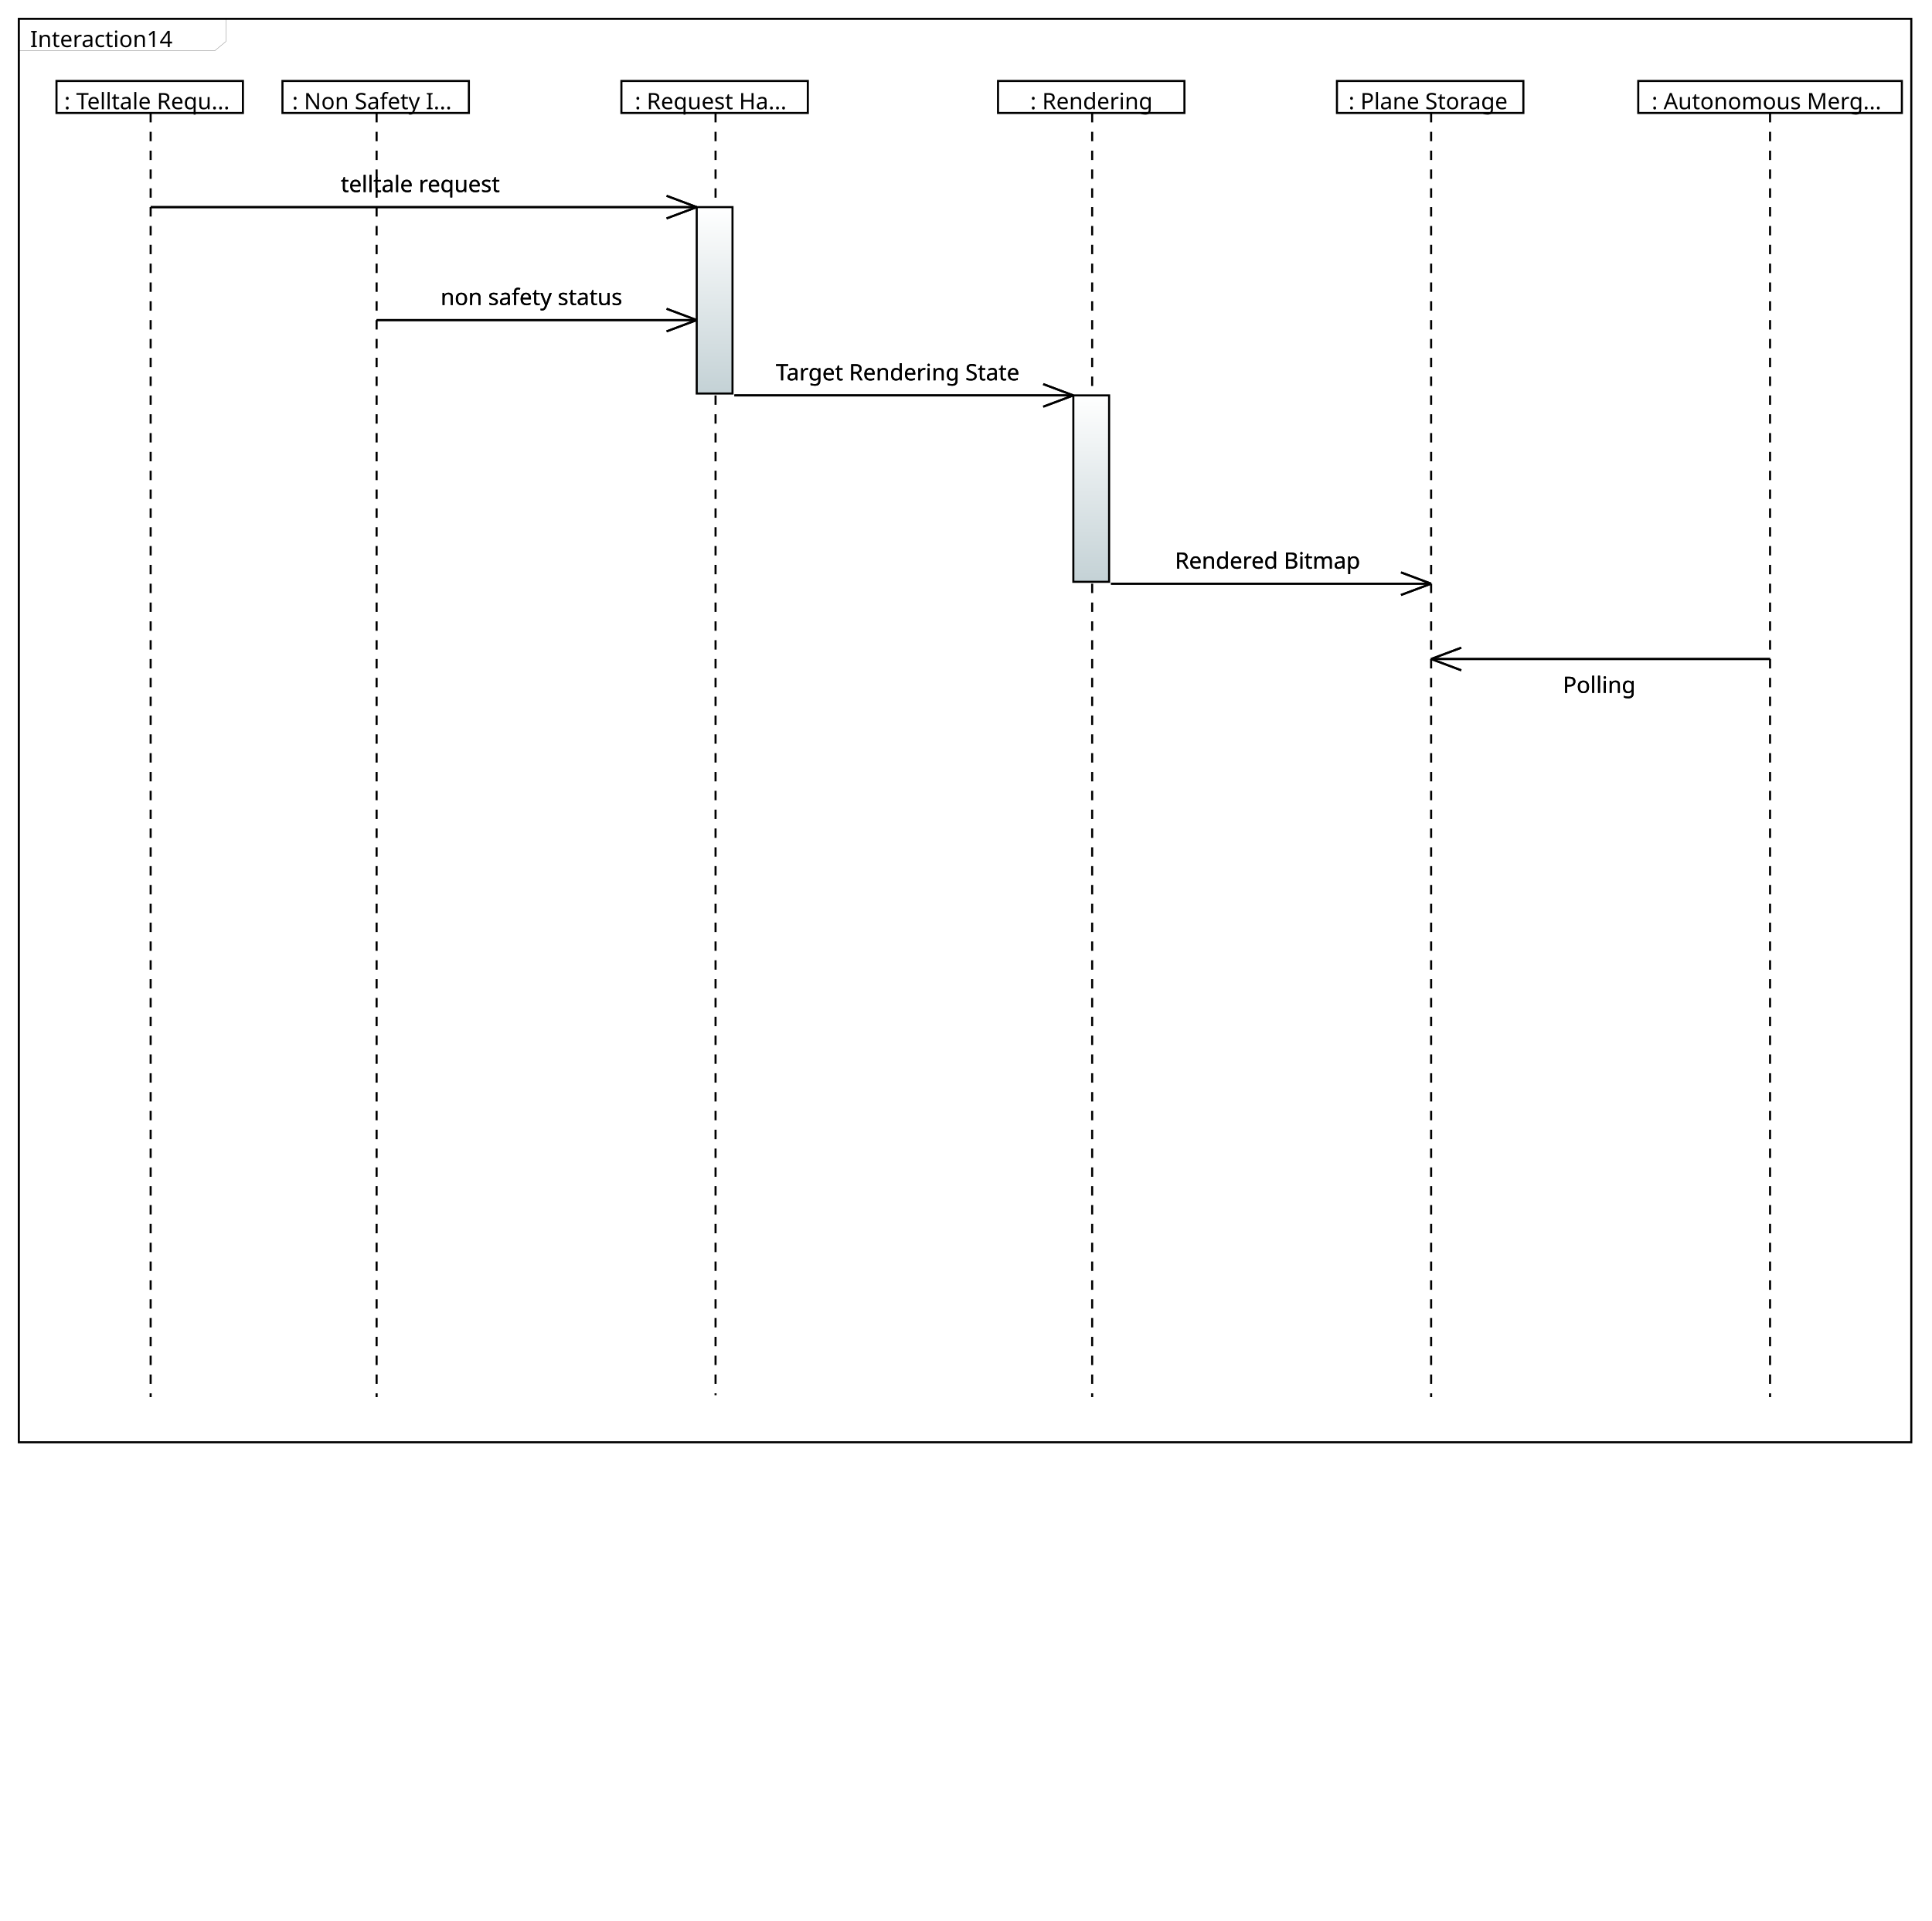
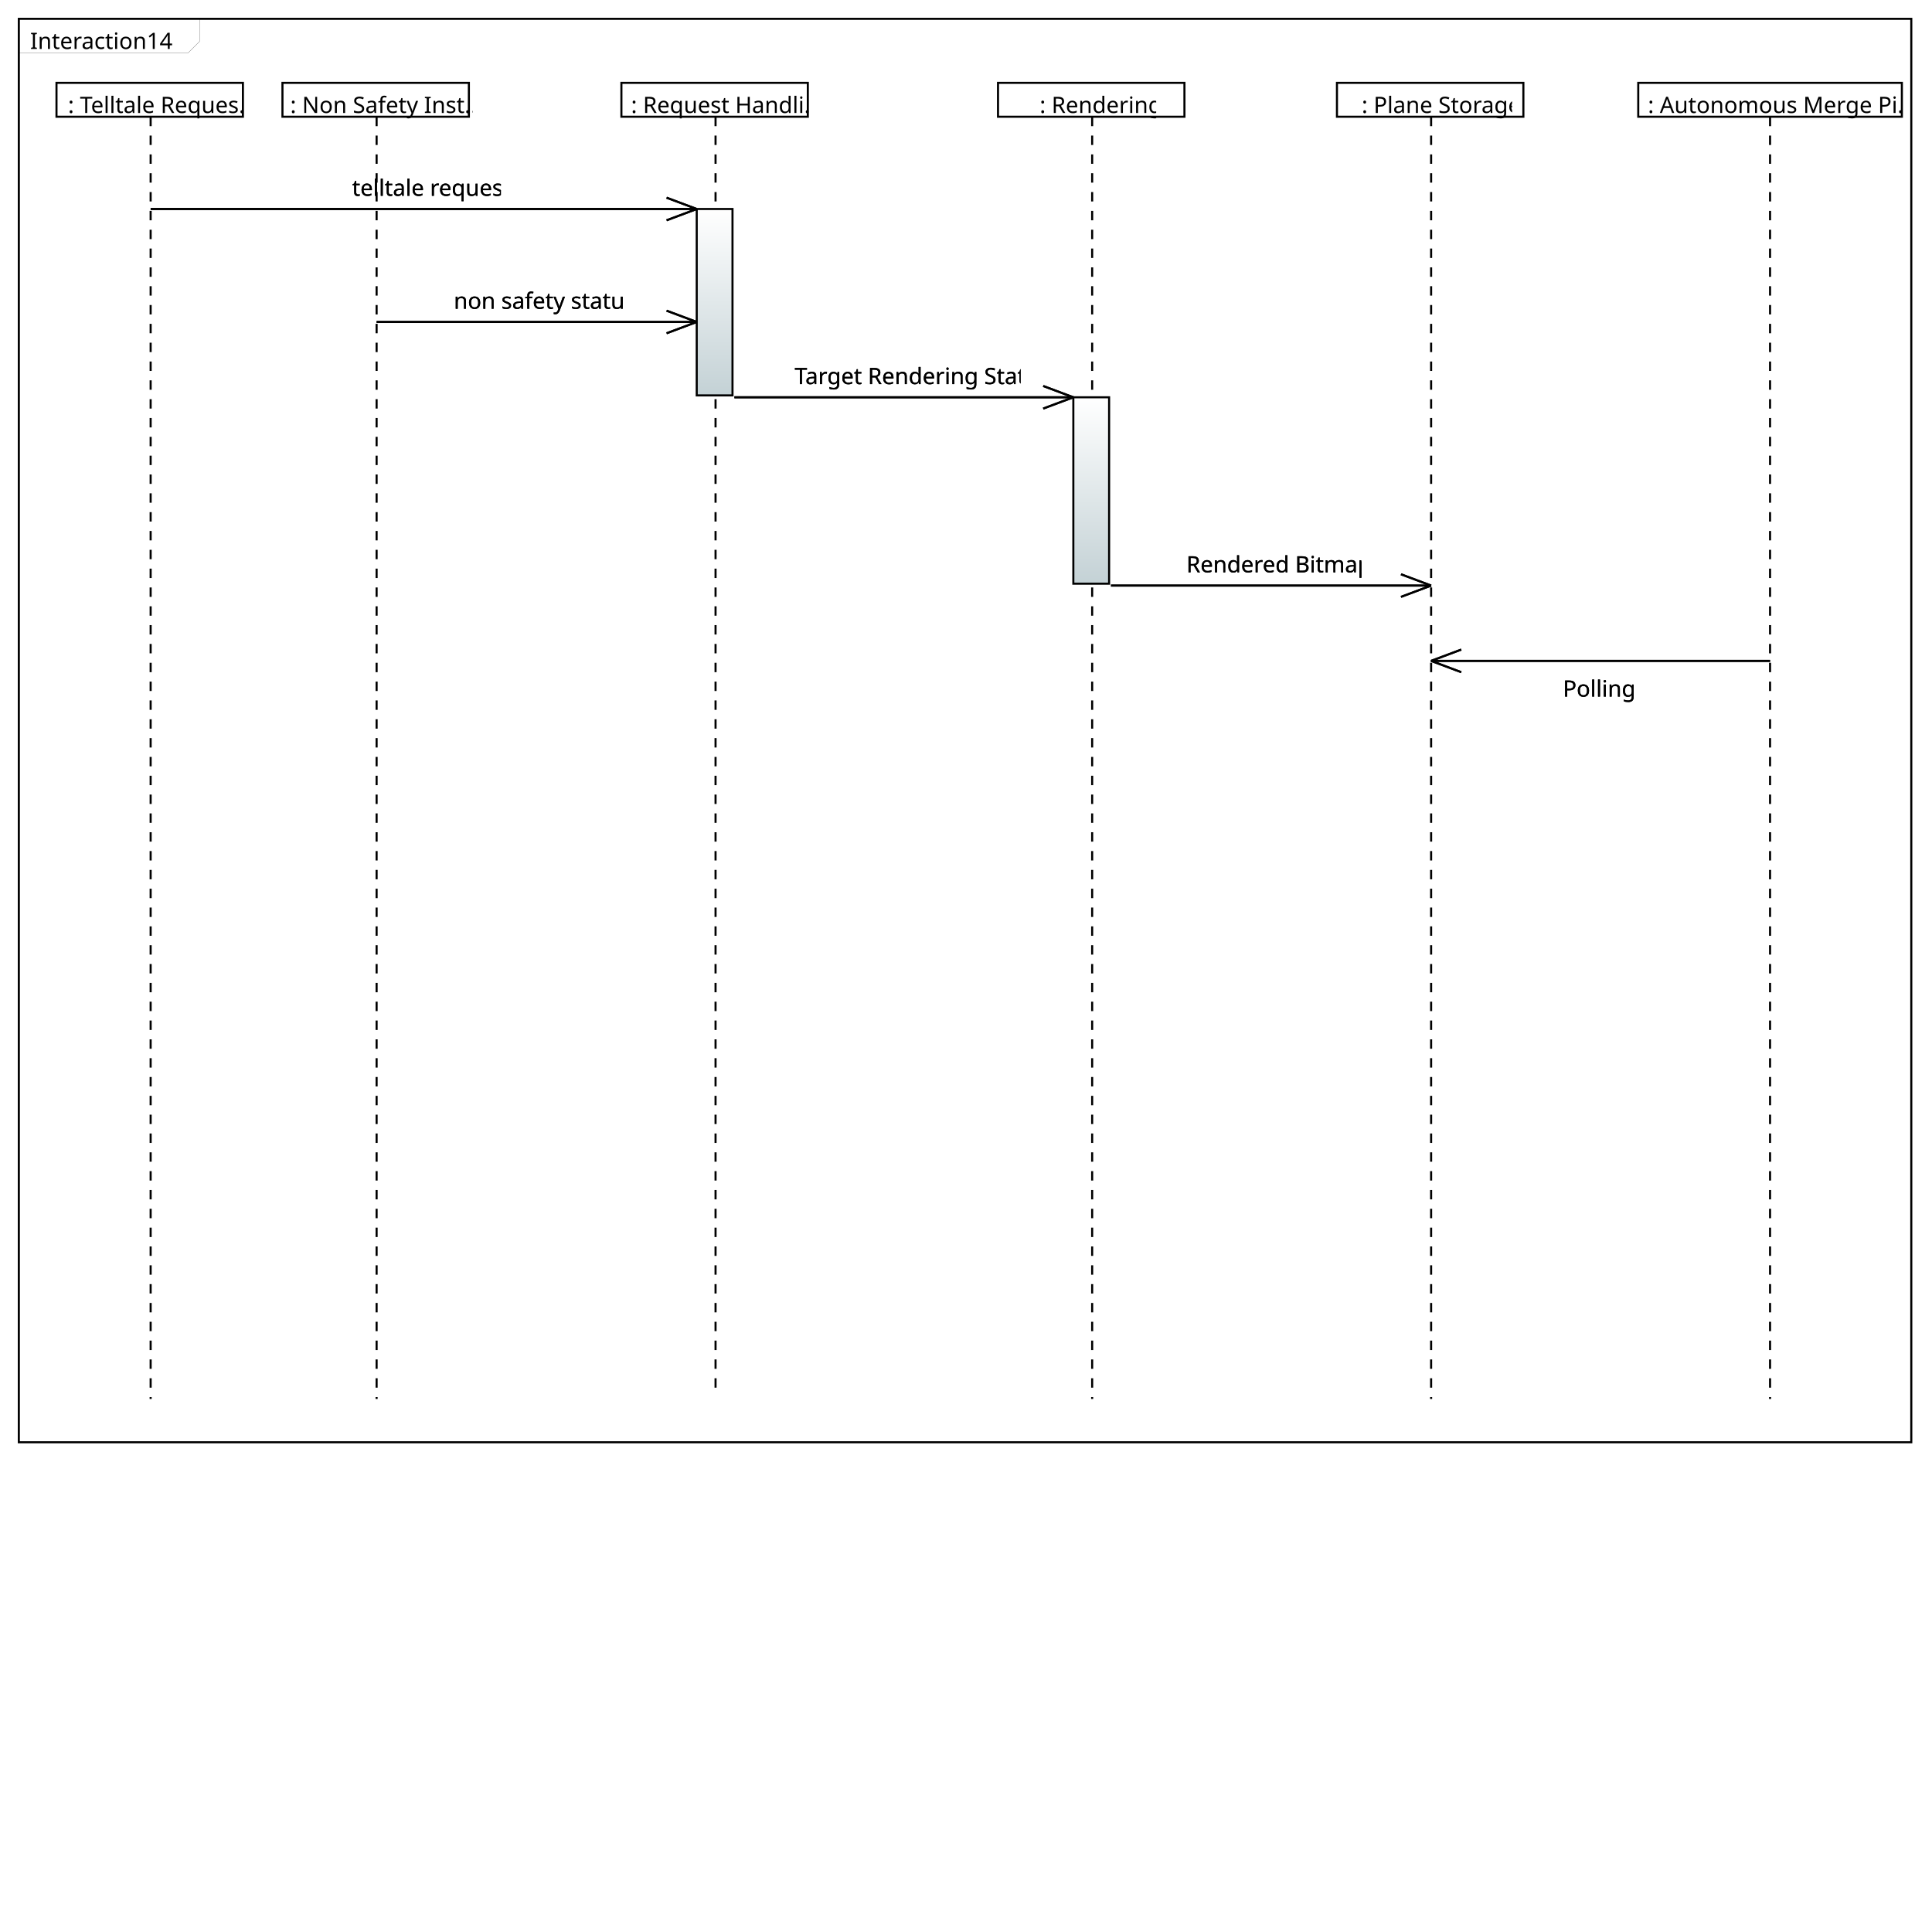
<svg xmlns="http://www.w3.org/2000/svg" xmlns:xlink="http://www.w3.org/1999/xlink" stroke-dasharray="none" shape-rendering="auto" font-family="'Dialog'" width="1026" text-rendering="auto" fill-opacity="1" contentScriptType="text/ecmascript" color-interpolation="auto" color-rendering="auto" preserveAspectRatio="xMidYMid meet" font-size="12" viewBox="0 0 1026 1020" fill="black" stroke="black" image-rendering="auto" stroke-miterlimit="10" zoomAndPan="magnify" version="1.0" stroke-linecap="square" stroke-linejoin="miter" contentStyleType="text/css" font-style="normal" height="1020" stroke-width="1" stroke-dashoffset="0" font-weight="normal" stroke-opacity="1">
  <defs id="genericDefs" />
  <g>
    <defs id="defs1">
      <linearGradient x1="10" x2="10" y1="10" gradientUnits="userSpaceOnUse" y2="767" xlink:type="simple" xlink:actuate="onLoad" id="linearGradient1" xlink:show="other" spreadMethod="pad">
        <stop stop-opacity="1" stop-color="white" offset="0%" />
        <stop stop-opacity="1" stop-color="white" offset="100%" />
      </linearGradient>
-       <linearGradient x1="30" x2="30" y1="43" gradientUnits="userSpaceOnUse" y2="743" xlink:type="simple" xlink:actuate="onLoad" id="linearGradient2" xlink:show="other" spreadMethod="pad">
-         <stop stop-opacity="1" stop-color="white" offset="0%" />
-         <stop stop-opacity="1" stop-color="rgb(195,209,213)" offset="100%" />
-       </linearGradient>
-       <linearGradient x1="150" x2="150" y1="43" gradientUnits="userSpaceOnUse" y2="743" xlink:type="simple" xlink:actuate="onLoad" id="linearGradient3" xlink:show="other" spreadMethod="pad">
-         <stop stop-opacity="1" stop-color="white" offset="0%" />
-         <stop stop-opacity="1" stop-color="rgb(195,209,213)" offset="100%" />
-       </linearGradient>
-       <linearGradient x1="330" x2="330" y1="43" gradientUnits="userSpaceOnUse" y2="742" xlink:type="simple" xlink:actuate="onLoad" id="linearGradient4" xlink:show="other" spreadMethod="pad">
-         <stop stop-opacity="1" stop-color="white" offset="0%" />
-         <stop stop-opacity="1" stop-color="rgb(195,209,213)" offset="100%" />
-       </linearGradient>
-       <linearGradient x1="370" x2="370" y1="110" gradientUnits="userSpaceOnUse" y2="210" xlink:type="simple" xlink:actuate="onLoad" id="linearGradient5" xlink:show="other" spreadMethod="pad">
-         <stop stop-opacity="1" stop-color="white" offset="0%" />
-         <stop stop-opacity="1" stop-color="rgb(195,209,213)" offset="100%" />
-       </linearGradient>
-       <linearGradient x1="710" x2="710" y1="43" gradientUnits="userSpaceOnUse" y2="743" xlink:type="simple" xlink:actuate="onLoad" id="linearGradient6" xlink:show="other" spreadMethod="pad">
-         <stop stop-opacity="1" stop-color="white" offset="0%" />
-         <stop stop-opacity="1" stop-color="rgb(195,209,213)" offset="100%" />
-       </linearGradient>
-       <linearGradient x1="870" x2="870" y1="43" gradientUnits="userSpaceOnUse" y2="743" xlink:type="simple" xlink:actuate="onLoad" id="linearGradient7" xlink:show="other" spreadMethod="pad">
-         <stop stop-opacity="1" stop-color="white" offset="0%" />
-         <stop stop-opacity="1" stop-color="rgb(195,209,213)" offset="100%" />
-       </linearGradient>
-       <linearGradient x1="530" x2="530" y1="43" gradientUnits="userSpaceOnUse" y2="743" xlink:type="simple" xlink:actuate="onLoad" id="linearGradient8" xlink:show="other" spreadMethod="pad">
-         <stop stop-opacity="1" stop-color="white" offset="0%" />
-         <stop stop-opacity="1" stop-color="rgb(195,209,213)" offset="100%" />
-       </linearGradient>
-       <linearGradient x1="570" x2="570" y1="210" gradientUnits="userSpaceOnUse" y2="310" xlink:type="simple" xlink:actuate="onLoad" id="linearGradient9" xlink:show="other" spreadMethod="pad">
+       <linearGradient x1="30" x2="30" y1="44" gradientUnits="userSpaceOnUse" y2="744" xlink:type="simple" xlink:actuate="onLoad" id="linearGradient2" xlink:show="other" spreadMethod="pad">
+         <stop stop-opacity="1" stop-color="white" offset="0%" />
+         <stop stop-opacity="1" stop-color="rgb(195,209,213)" offset="100%" />
+       </linearGradient>
+       <linearGradient x1="150" x2="150" y1="44" gradientUnits="userSpaceOnUse" y2="744" xlink:type="simple" xlink:actuate="onLoad" id="linearGradient3" xlink:show="other" spreadMethod="pad">
+         <stop stop-opacity="1" stop-color="white" offset="0%" />
+         <stop stop-opacity="1" stop-color="rgb(195,209,213)" offset="100%" />
+       </linearGradient>
+       <linearGradient x1="330" x2="330" y1="44" gradientUnits="userSpaceOnUse" y2="743" xlink:type="simple" xlink:actuate="onLoad" id="linearGradient4" xlink:show="other" spreadMethod="pad">
+         <stop stop-opacity="1" stop-color="white" offset="0%" />
+         <stop stop-opacity="1" stop-color="rgb(195,209,213)" offset="100%" />
+       </linearGradient>
+       <linearGradient x1="370" x2="370" y1="111" gradientUnits="userSpaceOnUse" y2="211" xlink:type="simple" xlink:actuate="onLoad" id="linearGradient5" xlink:show="other" spreadMethod="pad">
+         <stop stop-opacity="1" stop-color="white" offset="0%" />
+         <stop stop-opacity="1" stop-color="rgb(195,209,213)" offset="100%" />
+       </linearGradient>
+       <linearGradient x1="710" x2="710" y1="44" gradientUnits="userSpaceOnUse" y2="744" xlink:type="simple" xlink:actuate="onLoad" id="linearGradient6" xlink:show="other" spreadMethod="pad">
+         <stop stop-opacity="1" stop-color="white" offset="0%" />
+         <stop stop-opacity="1" stop-color="rgb(195,209,213)" offset="100%" />
+       </linearGradient>
+       <linearGradient x1="870" x2="870" y1="44" gradientUnits="userSpaceOnUse" y2="744" xlink:type="simple" xlink:actuate="onLoad" id="linearGradient7" xlink:show="other" spreadMethod="pad">
+         <stop stop-opacity="1" stop-color="white" offset="0%" />
+         <stop stop-opacity="1" stop-color="rgb(195,209,213)" offset="100%" />
+       </linearGradient>
+       <linearGradient x1="530" x2="530" y1="44" gradientUnits="userSpaceOnUse" y2="744" xlink:type="simple" xlink:actuate="onLoad" id="linearGradient8" xlink:show="other" spreadMethod="pad">
+         <stop stop-opacity="1" stop-color="white" offset="0%" />
+         <stop stop-opacity="1" stop-color="rgb(195,209,213)" offset="100%" />
+       </linearGradient>
+       <linearGradient x1="570" x2="570" y1="211" gradientUnits="userSpaceOnUse" y2="311" xlink:type="simple" xlink:actuate="onLoad" id="linearGradient9" xlink:show="other" spreadMethod="pad">
        <stop stop-opacity="1" stop-color="white" offset="0%" />
        <stop stop-opacity="1" stop-color="rgb(195,209,213)" offset="100%" />
      </linearGradient>
      <clipPath clipPathUnits="userSpaceOnUse" id="clipPath1">
        <path d="M10 10 L10 766 L1015 766 L1015 10 Z" />
      </clipPath>
      <clipPath clipPathUnits="userSpaceOnUse" id="clipPath2">
        <path d="M7 7 L1019 7 L1019 770 L7 770 L7 7 Z" />
      </clipPath>
      <clipPath clipPathUnits="userSpaceOnUse" id="clipPath3">
-         <path d="M15 12 L107 12 L107 28 L15 28 L15 12 Z" />
+         <path d="M15 12 L93 12 L93 29 L15 29 L15 12 Z" />
      </clipPath>
      <clipPath clipPathUnits="userSpaceOnUse" id="clipPath4">
-         <path d="M29 42 L131 42 L131 744 L29 744 L29 42 Z" />
+         <path d="M29 43 L131 43 L131 745 L29 745 L29 43 Z" />
      </clipPath>
      <clipPath clipPathUnits="userSpaceOnUse" id="clipPath5">
-         <path d="M30 43 L30 742 L129 742 L129 43 Z" />
+         <path d="M30 44 L30 743 L129 743 L129 44 Z" />
      </clipPath>
      <clipPath clipPathUnits="userSpaceOnUse" id="clipPath6">
-         <path d="M30 45 L131 45 L131 61 L30 61 L30 45 Z" />
+         <path d="M32 46 L130 46 L130 63 L32 63 L32 46 Z" />
      </clipPath>
      <clipPath clipPathUnits="userSpaceOnUse" id="clipPath7">
-         <path d="M149 42 L251 42 L251 744 L149 744 L149 42 Z" />
+         <path d="M149 43 L251 43 L251 745 L149 745 L149 43 Z" />
      </clipPath>
      <clipPath clipPathUnits="userSpaceOnUse" id="clipPath8">
-         <path d="M150 43 L150 742 L249 742 L249 43 Z" />
+         <path d="M150 44 L150 743 L249 743 L249 44 Z" />
      </clipPath>
      <clipPath clipPathUnits="userSpaceOnUse" id="clipPath9">
-         <path d="M151 45 L251 45 L251 61 L151 61 L151 45 Z" />
+         <path d="M150 46 L251 46 L251 63 L150 63 L150 46 Z" />
      </clipPath>
      <clipPath clipPathUnits="userSpaceOnUse" id="clipPath10">
-         <path d="M329 42 L431 42 L431 743 L329 743 L329 42 Z" />
+         <path d="M329 43 L431 43 L431 744 L329 744 L329 43 Z" />
      </clipPath>
      <clipPath clipPathUnits="userSpaceOnUse" id="clipPath11">
-         <path d="M330 43 L330 741 L429 741 L429 43 Z" />
+         <path d="M330 44 L330 742 L429 742 L429 44 Z" />
      </clipPath>
      <clipPath clipPathUnits="userSpaceOnUse" id="clipPath12">
-         <path d="M333 45 L428 45 L428 61 L333 61 L333 45 Z" />
+         <path d="M331 46 L431 46 L431 63 L331 63 L331 46 Z" />
      </clipPath>
      <clipPath clipPathUnits="userSpaceOnUse" id="clipPath13">
-         <path d="M370 110 L370 209 L389 209 L389 110 Z" />
+         <path d="M370 111 L370 210 L389 210 L389 111 Z" />
      </clipPath>
      <clipPath clipPathUnits="userSpaceOnUse" id="clipPath14">
-         <path d="M369 109 L391 109 L391 211 L369 211 L369 109 Z" />
+         <path d="M369 110 L391 110 L391 212 L369 212 L369 110 Z" />
      </clipPath>
      <clipPath clipPathUnits="userSpaceOnUse" id="clipPath15">
-         <path d="M709 42 L811 42 L811 744 L709 744 L709 42 Z" />
+         <path d="M709 43 L811 43 L811 745 L709 745 L709 43 Z" />
      </clipPath>
      <clipPath clipPathUnits="userSpaceOnUse" id="clipPath16">
-         <path d="M710 43 L710 742 L809 742 L809 43 Z" />
+         <path d="M710 44 L710 743 L809 743 L809 44 Z" />
      </clipPath>
      <clipPath clipPathUnits="userSpaceOnUse" id="clipPath17">
-         <path d="M712 45 L809 45 L809 61 L712 61 L712 45 Z" />
+         <path d="M719 46 L803 46 L803 63 L719 63 L719 46 Z" />
      </clipPath>
      <clipPath clipPathUnits="userSpaceOnUse" id="clipPath18">
-         <path d="M869 42 L1012 42 L1012 744 L869 744 L869 42 Z" />
+         <path d="M869 43 L1012 43 L1012 745 L869 745 L869 43 Z" />
      </clipPath>
      <clipPath clipPathUnits="userSpaceOnUse" id="clipPath19">
-         <path d="M870 43 L870 742 L1010 742 L1010 43 Z" />
+         <path d="M870 44 L870 743 L1010 743 L1010 44 Z" />
      </clipPath>
      <clipPath clipPathUnits="userSpaceOnUse" id="clipPath20">
-         <path d="M873 45 L1009 45 L1009 61 L873 61 L873 45 Z" />
+         <path d="M871 46 L1011 46 L1011 63 L871 63 L871 46 Z" />
      </clipPath>
      <clipPath clipPathUnits="userSpaceOnUse" id="clipPath21">
-         <path d="M529 42 L631 42 L631 744 L529 744 L529 42 Z" />
+         <path d="M529 43 L631 43 L631 745 L529 745 L529 43 Z" />
      </clipPath>
      <clipPath clipPathUnits="userSpaceOnUse" id="clipPath22">
-         <path d="M530 43 L530 742 L629 742 L629 43 Z" />
+         <path d="M530 44 L530 743 L629 743 L629 44 Z" />
      </clipPath>
      <clipPath clipPathUnits="userSpaceOnUse" id="clipPath23">
-         <path d="M543 45 L619 45 L619 61 L543 61 L543 45 Z" />
+         <path d="M548 46 L614 46 L614 63 L548 63 L548 46 Z" />
      </clipPath>
      <clipPath clipPathUnits="userSpaceOnUse" id="clipPath24">
-         <path d="M570 210 L570 309 L589 309 L589 210 Z" />
+         <path d="M570 211 L570 310 L589 310 L589 211 Z" />
      </clipPath>
      <clipPath clipPathUnits="userSpaceOnUse" id="clipPath25">
-         <path d="M569 209 L591 209 L591 311 L569 311 L569 209 Z" />
+         <path d="M569 210 L591 210 L591 312 L569 312 L569 210 Z" />
      </clipPath>
      <clipPath clipPathUnits="userSpaceOnUse" id="clipPath26">
        <path d="M9 9 L1017 9 L1017 768 L9 768 L9 9 Z" />
      </clipPath>
      <clipPath clipPathUnits="userSpaceOnUse" id="clipPath27">
        <path d="M-1 -1 L1027 -1 L1027 1021 L-1 1021 L-1 -1 Z" />
      </clipPath>
      <clipPath clipPathUnits="userSpaceOnUse" id="clipPath28">
-         <path d="M233 149 L339 149 L339 165 L233 165 L233 149 Z" />
+         <path d="M829 356 L869 356 L869 373 L829 373 L829 356 Z" />
      </clipPath>
      <clipPath clipPathUnits="userSpaceOnUse" id="clipPath29">
-         <path d="M353 163 L372 163 L372 178 L353 178 L353 163 Z" />
+         <path d="M759 344 L778 344 L778 359 L759 359 L759 344 Z" />
      </clipPath>
      <clipPath clipPathUnits="userSpaceOnUse" id="clipPath30">
-         <path d="M829 355 L870 355 L870 371 L829 371 L829 355 Z" />
+         <path d="M629 290 L723 290 L723 307 L629 307 L629 290 Z" />
      </clipPath>
      <clipPath clipPathUnits="userSpaceOnUse" id="clipPath31">
-         <path d="M759 343 L778 343 L778 358 L759 358 L759 343 Z" />
+         <path d="M743 304 L762 304 L762 319 L743 319 L743 304 Z" />
      </clipPath>
      <clipPath clipPathUnits="userSpaceOnUse" id="clipPath32">
-         <path d="M623 289 L730 289 L730 305 L623 305 L623 289 Z" />
+         <path d="M421 190 L542 190 L542 207 L421 207 L421 190 Z" />
      </clipPath>
      <clipPath clipPathUnits="userSpaceOnUse" id="clipPath33">
-         <path d="M743 303 L762 303 L762 318 L743 318 L743 303 Z" />
+         <path d="M553 204 L572 204 L572 219 L553 219 L553 204 Z" />
      </clipPath>
      <clipPath clipPathUnits="userSpaceOnUse" id="clipPath34">
-         <path d="M411 189 L552 189 L552 205 L411 205 L411 189 Z" />
+         <path d="M240 150 L332 150 L332 167 L240 167 L240 150 Z" />
      </clipPath>
      <clipPath clipPathUnits="userSpaceOnUse" id="clipPath35">
-         <path d="M553 203 L572 203 L572 218 L553 218 L553 203 Z" />
+         <path d="M353 164 L372 164 L372 179 L353 179 L353 164 Z" />
      </clipPath>
      <clipPath clipPathUnits="userSpaceOnUse" id="clipPath36">
-         <path d="M180 89 L272 89 L272 105 L180 105 L180 89 Z" />
+         <path d="M186 90 L266 90 L266 107 L186 107 L186 90 Z" />
      </clipPath>
      <clipPath clipPathUnits="userSpaceOnUse" id="clipPath37">
-         <path d="M353 103 L372 103 L372 118 L353 118 L353 103 Z" />
+         <path d="M353 104 L372 104 L372 119 L353 119 L353 104 Z" />
      </clipPath>
    </defs>
-     <g font-size="14" fill="url(#linearGradient1)" font-family="'Ubuntu'" stroke-linejoin="round" stroke="url(#linearGradient1)" stroke-width="0" stroke-miterlimit="0">
+     <g fill="url(#linearGradient1)" font-family="'Segoe UI'" stroke-linejoin="round" stroke="url(#linearGradient1)" stroke-width="0" stroke-miterlimit="0">
      <rect x="10" y="10" clip-path="url(#clipPath1)" width="1006" height="757" stroke="none" />
    </g>
-     <g stroke-width="0.1" font-size="14" font-family="'Ubuntu'" stroke-linecap="butt">
-       <line clip-path="url(#clipPath2)" fill="none" x1="120" x2="120" y1="10" y2="22" />
-       <line clip-path="url(#clipPath2)" fill="none" x1="120" x2="120" y1="22" y2="22" />
-       <line clip-path="url(#clipPath2)" fill="none" x1="120" x2="114" y1="22" y2="27" />
-       <line clip-path="url(#clipPath2)" fill="none" x1="114" x2="114" y1="27" y2="27" />
-       <line clip-path="url(#clipPath2)" fill="none" x1="114" x2="10" y1="27" y2="27" />
-       <text x="16" font-size="12" y="25" clip-path="url(#clipPath3)" font-family="'Dialog'" stroke="none" xml:space="preserve">Interaction14  </text>
-       <rect x="30" y="43" clip-path="url(#clipPath4)" fill="none" width="99" height="17" stroke-width="1.1" />
-       <line clip-path="url(#clipPath4)" fill="none" x1="80" x2="80" y1="60" y2="742" stroke-dasharray="5,5" stroke-width="1.1" />
-     </g>
-     <g stroke-linecap="butt" font-size="14" fill="url(#linearGradient2)" font-family="'Ubuntu'" stroke-dasharray="5,5" stroke="url(#linearGradient2)" stroke-width="1.1">
-       <rect x="30" y="43" clip-path="url(#clipPath5)" width="100" opacity="0" height="700" stroke="none" />
-     </g>
-     <g stroke-dasharray="5,5" stroke-width="1.1" stroke-linecap="butt">
-       <text xml:space="preserve" x="31" y="58" clip-path="url(#clipPath6)" stroke="none"> : Telltale Requ...</text>
-       <rect x="150" y="43" clip-path="url(#clipPath7)" fill="none" width="99" stroke-dasharray="none" height="17" />
-       <line clip-path="url(#clipPath7)" fill="none" x1="200" x2="200" y1="60" y2="742" />
-     </g>
-     <g stroke-linecap="butt" font-size="14" fill="url(#linearGradient3)" font-family="'Ubuntu'" stroke-dasharray="5,5" stroke="url(#linearGradient3)" stroke-width="1.1">
-       <rect x="150" y="43" clip-path="url(#clipPath8)" width="100" opacity="0" height="700" stroke="none" />
-     </g>
-     <g stroke-dasharray="5,5" stroke-width="1.1" stroke-linecap="butt">
-       <text xml:space="preserve" x="152" y="58" clip-path="url(#clipPath9)" stroke="none"> : Non Safety I...</text>
-       <rect x="330" y="43" clip-path="url(#clipPath10)" fill="none" width="99" stroke-dasharray="none" height="17" />
-       <line clip-path="url(#clipPath10)" fill="none" x1="380" x2="380" y1="60" y2="741" />
-     </g>
-     <g stroke-linecap="butt" font-size="14" fill="url(#linearGradient4)" font-family="'Ubuntu'" stroke-dasharray="5,5" stroke="url(#linearGradient4)" stroke-width="1.1">
-       <rect x="330" y="43" clip-path="url(#clipPath11)" width="100" opacity="0" height="699" stroke="none" />
-     </g>
-     <g stroke-dasharray="5,5" stroke-width="1.1" stroke-linecap="butt">
-       <text xml:space="preserve" x="334" y="58" clip-path="url(#clipPath12)" stroke="none"> : Request Ha...</text>
-     </g>
-     <g stroke-linecap="butt" font-size="14" fill="url(#linearGradient5)" font-family="'Ubuntu'" stroke-dasharray="5,5" stroke="url(#linearGradient5)" stroke-width="1.1">
-       <rect x="370" y="110" clip-path="url(#clipPath13)" width="20" height="100" stroke="none" />
-       <rect x="370" y="110" clip-path="url(#clipPath14)" fill="none" width="19" stroke-dasharray="none" rx="0" ry="0" height="99" stroke="black" />
-       <rect x="710" y="43" clip-path="url(#clipPath15)" fill="none" width="99" stroke-dasharray="none" height="17" stroke="black" />
-       <line clip-path="url(#clipPath15)" fill="none" x1="760" x2="760" y1="60" y2="742" stroke="black" />
-       <rect x="710" y="43" clip-path="url(#clipPath16)" fill="url(#linearGradient6)" width="100" opacity="0" height="700" stroke="none" />
-     </g>
-     <g stroke-dasharray="5,5" stroke-width="1.1" stroke-linecap="butt">
-       <text xml:space="preserve" x="713" y="58" clip-path="url(#clipPath17)" stroke="none"> : Plane Storage</text>
-       <rect x="870" y="43" clip-path="url(#clipPath18)" fill="none" width="140" stroke-dasharray="none" height="17" />
-       <line clip-path="url(#clipPath18)" fill="none" x1="940" x2="940" y1="60" y2="742" />
-     </g>
-     <g stroke-linecap="butt" font-size="14" fill="url(#linearGradient7)" font-family="'Ubuntu'" stroke-dasharray="5,5" stroke="url(#linearGradient7)" stroke-width="1.1">
-       <rect x="870" y="43" clip-path="url(#clipPath19)" width="141" opacity="0" height="700" stroke="none" />
-     </g>
-     <g stroke-dasharray="5,5" stroke-width="1.1" stroke-linecap="butt">
-       <text xml:space="preserve" x="874" y="58" clip-path="url(#clipPath20)" stroke="none"> : Autonomous Merg...</text>
-       <rect x="530" y="43" clip-path="url(#clipPath21)" fill="none" width="99" stroke-dasharray="none" height="17" />
-       <line clip-path="url(#clipPath21)" fill="none" x1="580" x2="580" y1="60" y2="742" />
-     </g>
-     <g stroke-linecap="butt" font-size="14" fill="url(#linearGradient8)" font-family="'Ubuntu'" stroke-dasharray="5,5" stroke="url(#linearGradient8)" stroke-width="1.1">
-       <rect x="530" y="43" clip-path="url(#clipPath22)" width="100" opacity="0" height="700" stroke="none" />
-     </g>
-     <g stroke-dasharray="5,5" stroke-width="1.1" stroke-linecap="butt">
-       <text xml:space="preserve" x="544" y="58" clip-path="url(#clipPath23)" stroke="none"> : Rendering</text>
-     </g>
-     <g stroke-linecap="butt" font-size="14" fill="url(#linearGradient9)" font-family="'Ubuntu'" stroke-dasharray="5,5" stroke="url(#linearGradient9)" stroke-width="1.1">
-       <rect x="570" y="210" clip-path="url(#clipPath24)" width="20" height="100" stroke="none" />
-       <rect x="570" y="210" clip-path="url(#clipPath25)" fill="none" width="19" stroke-dasharray="none" rx="0" ry="0" height="99" stroke="black" />
+     <g stroke-width="0.1" font-family="'Segoe UI'" stroke-linecap="butt">
+       <line clip-path="url(#clipPath2)" fill="none" x1="106" x2="106" y1="10" y2="22" />
+       <line clip-path="url(#clipPath2)" fill="none" x1="106" x2="106" y1="22" y2="22" />
+       <line clip-path="url(#clipPath2)" fill="none" x1="106" x2="100" y1="22" y2="28" />
+       <line clip-path="url(#clipPath2)" fill="none" x1="100" x2="100" y1="28" y2="28" />
+       <line clip-path="url(#clipPath2)" fill="none" x1="100" x2="10" y1="28" y2="28" />
+       <text xml:space="preserve" x="16" y="26" clip-path="url(#clipPath3)" stroke="none">Interaction14  </text>
+       <rect x="30" y="44" clip-path="url(#clipPath4)" fill="none" width="99" height="18" stroke-width="1.1" />
+       <line clip-path="url(#clipPath4)" fill="none" x1="80" x2="80" y1="62" y2="743" stroke-dasharray="5,5" stroke-width="1.1" />
+     </g>
+     <g stroke-linecap="butt" fill="url(#linearGradient2)" font-family="'Segoe UI'" stroke-dasharray="5,5" stroke="url(#linearGradient2)" stroke-width="1.1">
+       <rect x="30" y="44" clip-path="url(#clipPath5)" width="100" opacity="0" height="700" stroke="none" />
+       <text x="33" y="60" clip-path="url(#clipPath6)" fill="black" stroke="none" xml:space="preserve"> : Telltale Reques...</text>
+       <rect x="150" y="44" clip-path="url(#clipPath7)" fill="none" width="99" stroke-dasharray="none" height="18" stroke="black" />
+       <line clip-path="url(#clipPath7)" fill="none" x1="200" x2="200" y1="62" y2="743" stroke="black" />
+       <rect x="150" y="44" clip-path="url(#clipPath8)" fill="url(#linearGradient3)" width="100" opacity="0" height="700" stroke="none" />
+       <text x="151" y="60" clip-path="url(#clipPath9)" fill="black" stroke="none" xml:space="preserve"> : Non Safety Inst...</text>
+       <rect x="330" y="44" clip-path="url(#clipPath10)" fill="none" width="99" stroke-dasharray="none" height="18" stroke="black" />
+       <line clip-path="url(#clipPath10)" fill="none" x1="380" x2="380" y1="62" y2="742" stroke="black" />
+       <rect x="330" y="44" clip-path="url(#clipPath11)" fill="url(#linearGradient4)" width="100" opacity="0" height="699" stroke="none" />
+       <text x="332" y="60" clip-path="url(#clipPath12)" fill="black" stroke="none" xml:space="preserve"> : Request Handli...</text>
+       <rect x="370" y="111" clip-path="url(#clipPath13)" fill="url(#linearGradient5)" width="20" height="100" stroke="none" />
+       <rect x="370" y="111" clip-path="url(#clipPath14)" fill="none" width="19" stroke-dasharray="none" rx="0" ry="0" height="99" stroke="black" />
+       <rect x="710" y="44" clip-path="url(#clipPath15)" fill="none" width="99" stroke-dasharray="none" height="18" stroke="black" />
+       <line clip-path="url(#clipPath15)" fill="none" x1="760" x2="760" y1="62" y2="743" stroke="black" />
+       <rect x="710" y="44" clip-path="url(#clipPath16)" fill="url(#linearGradient6)" width="100" opacity="0" height="700" stroke="none" />
+       <text x="720" y="60" clip-path="url(#clipPath17)" fill="black" stroke="none" xml:space="preserve"> : Plane Storage</text>
+       <rect x="870" y="44" clip-path="url(#clipPath18)" fill="none" width="140" stroke-dasharray="none" height="18" stroke="black" />
+       <line clip-path="url(#clipPath18)" fill="none" x1="940" x2="940" y1="62" y2="743" stroke="black" />
+       <rect x="870" y="44" clip-path="url(#clipPath19)" fill="url(#linearGradient7)" width="141" opacity="0" height="700" stroke="none" />
+       <text x="872" y="60" clip-path="url(#clipPath20)" fill="black" stroke="none" xml:space="preserve"> : Autonomous Merge Pi...</text>
+       <rect x="530" y="44" clip-path="url(#clipPath21)" fill="none" width="99" stroke-dasharray="none" height="18" stroke="black" />
+       <line clip-path="url(#clipPath21)" fill="none" x1="580" x2="580" y1="62" y2="743" stroke="black" />
+       <rect x="530" y="44" clip-path="url(#clipPath22)" fill="url(#linearGradient8)" width="100" opacity="0" height="700" stroke="none" />
+       <text x="549" y="60" clip-path="url(#clipPath23)" fill="black" stroke="none" xml:space="preserve"> : Rendering</text>
+       <rect x="570" y="211" clip-path="url(#clipPath24)" fill="url(#linearGradient9)" width="20" height="100" stroke="none" />
+       <rect x="570" y="211" clip-path="url(#clipPath25)" fill="none" width="19" stroke-dasharray="none" rx="0" ry="0" height="99" stroke="black" />
      <rect x="10" y="10" clip-path="url(#clipPath26)" fill="none" width="1005" stroke-dasharray="none" rx="0" ry="0" height="756" stroke="black" />
    </g>
-     <g text-rendering="optimizeLegibility" stroke-width="1.1" stroke-linecap="butt">
-       <line clip-path="url(#clipPath27)" fill="none" x1="200" x2="370" y1="170" y2="170" />
-       <text xml:space="preserve" x="234" y="162" clip-path="url(#clipPath28)" stroke="none">non safety status</text>
-       <line clip-path="url(#clipPath29)" fill="none" x1="354" x2="370" y1="176" y2="170" />
-       <line clip-path="url(#clipPath29)" fill="none" x1="370" x2="354" y1="170" y2="164" />
-       <line clip-path="url(#clipPath27)" fill="none" x1="940" x2="760" y1="350" y2="350" />
-       <text xml:space="preserve" x="830" y="368" clip-path="url(#clipPath30)" stroke="none">Polling</text>
-       <line clip-path="url(#clipPath31)" fill="none" x1="776" x2="760" y1="344" y2="350" />
-       <line clip-path="url(#clipPath31)" fill="none" x1="760" x2="776" y1="350" y2="356" />
-       <line clip-path="url(#clipPath27)" fill="none" x1="590" x2="760" y1="310" y2="310" />
-       <text xml:space="preserve" x="624" y="302" clip-path="url(#clipPath32)" stroke="none">Rendered Bitmap</text>
-       <line clip-path="url(#clipPath33)" fill="none" x1="744" x2="760" y1="316" y2="310" />
-       <line clip-path="url(#clipPath33)" fill="none" x1="760" x2="744" y1="310" y2="304" />
-       <line clip-path="url(#clipPath27)" fill="none" x1="390" x2="570" y1="210" y2="210" />
-       <text xml:space="preserve" x="412" y="202" clip-path="url(#clipPath34)" stroke="none">Target Rendering State</text>
-       <line clip-path="url(#clipPath35)" fill="none" x1="554" x2="570" y1="216" y2="210" />
-       <line clip-path="url(#clipPath35)" fill="none" x1="570" x2="554" y1="210" y2="204" />
-       <line clip-path="url(#clipPath27)" fill="none" x1="80" x2="370" y1="110" y2="110" />
-       <text xml:space="preserve" x="181" y="102" clip-path="url(#clipPath36)" stroke="none">telltale request</text>
-       <line clip-path="url(#clipPath37)" fill="none" x1="354" x2="370" y1="116" y2="110" />
-       <line clip-path="url(#clipPath37)" fill="none" x1="370" x2="354" y1="110" y2="104" />
-       <line clip-path="url(#clipPath27)" fill="none" x1="80" x2="370" y1="110" y2="110" />
-       <text xml:space="preserve" x="181" y="102" clip-path="url(#clipPath36)" stroke="none">telltale request</text>
-       <line clip-path="url(#clipPath37)" fill="none" x1="354" x2="370" y1="116" y2="110" />
-       <line clip-path="url(#clipPath37)" fill="none" x1="370" x2="354" y1="110" y2="104" />
-       <line clip-path="url(#clipPath27)" fill="none" x1="200" x2="370" y1="170" y2="170" />
-       <text xml:space="preserve" x="234" y="162" clip-path="url(#clipPath28)" stroke="none">non safety status</text>
-       <line clip-path="url(#clipPath29)" fill="none" x1="354" x2="370" y1="176" y2="170" />
-       <line clip-path="url(#clipPath29)" fill="none" x1="370" x2="354" y1="170" y2="164" />
-       <line clip-path="url(#clipPath27)" fill="none" x1="390" x2="570" y1="210" y2="210" />
-       <text xml:space="preserve" x="412" y="202" clip-path="url(#clipPath34)" stroke="none">Target Rendering State</text>
-       <line clip-path="url(#clipPath35)" fill="none" x1="554" x2="570" y1="216" y2="210" />
-       <line clip-path="url(#clipPath35)" fill="none" x1="570" x2="554" y1="210" y2="204" />
-       <line clip-path="url(#clipPath27)" fill="none" x1="590" x2="760" y1="310" y2="310" />
-       <text xml:space="preserve" x="624" y="302" clip-path="url(#clipPath32)" stroke="none">Rendered Bitmap</text>
-       <line clip-path="url(#clipPath33)" fill="none" x1="744" x2="760" y1="316" y2="310" />
-       <line clip-path="url(#clipPath33)" fill="none" x1="760" x2="744" y1="310" y2="304" />
-       <line clip-path="url(#clipPath27)" fill="none" x1="940" x2="760" y1="350" y2="350" />
-       <text xml:space="preserve" x="830" y="368" clip-path="url(#clipPath30)" stroke="none">Polling</text>
-       <line clip-path="url(#clipPath31)" fill="none" x1="776" x2="760" y1="344" y2="350" />
-       <line clip-path="url(#clipPath31)" fill="none" x1="760" x2="776" y1="350" y2="356" />
+     <g text-rendering="optimizeLegibility" stroke-width="1.1" font-family="'Segoe UI'" stroke-linecap="butt">
+       <line clip-path="url(#clipPath27)" fill="none" x1="940" x2="760" y1="351" y2="351" />
+       <text xml:space="preserve" x="830" y="370" clip-path="url(#clipPath28)" stroke="none">Polling</text>
+       <line clip-path="url(#clipPath29)" fill="none" x1="776" x2="760" y1="345" y2="351" />
+       <line clip-path="url(#clipPath29)" fill="none" x1="760" x2="776" y1="351" y2="357" />
+       <line clip-path="url(#clipPath27)" fill="none" x1="590" x2="760" y1="311" y2="311" />
+       <text xml:space="preserve" x="630" y="304" clip-path="url(#clipPath30)" stroke="none">Rendered Bitmap</text>
+       <line clip-path="url(#clipPath31)" fill="none" x1="744" x2="760" y1="317" y2="311" />
+       <line clip-path="url(#clipPath31)" fill="none" x1="760" x2="744" y1="311" y2="305" />
+       <line clip-path="url(#clipPath27)" fill="none" x1="390" x2="570" y1="211" y2="211" />
+       <text xml:space="preserve" x="422" y="204" clip-path="url(#clipPath32)" stroke="none">Target Rendering State</text>
+       <line clip-path="url(#clipPath33)" fill="none" x1="554" x2="570" y1="217" y2="211" />
+       <line clip-path="url(#clipPath33)" fill="none" x1="570" x2="554" y1="211" y2="205" />
+       <line clip-path="url(#clipPath27)" fill="none" x1="200" x2="370" y1="171" y2="171" />
+       <text xml:space="preserve" x="241" y="164" clip-path="url(#clipPath34)" stroke="none">non safety status</text>
+       <line clip-path="url(#clipPath35)" fill="none" x1="354" x2="370" y1="177" y2="171" />
+       <line clip-path="url(#clipPath35)" fill="none" x1="370" x2="354" y1="171" y2="165" />
+       <line clip-path="url(#clipPath27)" fill="none" x1="80" x2="370" y1="111" y2="111" />
+       <text xml:space="preserve" x="187" y="104" clip-path="url(#clipPath36)" stroke="none">telltale request</text>
+       <line clip-path="url(#clipPath37)" fill="none" x1="354" x2="370" y1="117" y2="111" />
+       <line clip-path="url(#clipPath37)" fill="none" x1="370" x2="354" y1="111" y2="105" />
+       <line clip-path="url(#clipPath27)" fill="none" x1="80" x2="370" y1="111" y2="111" />
+       <text xml:space="preserve" x="187" y="104" clip-path="url(#clipPath36)" stroke="none">telltale request</text>
+       <line clip-path="url(#clipPath37)" fill="none" x1="354" x2="370" y1="117" y2="111" />
+       <line clip-path="url(#clipPath37)" fill="none" x1="370" x2="354" y1="111" y2="105" />
+       <line clip-path="url(#clipPath27)" fill="none" x1="200" x2="370" y1="171" y2="171" />
+       <text xml:space="preserve" x="241" y="164" clip-path="url(#clipPath34)" stroke="none">non safety status</text>
+       <line clip-path="url(#clipPath35)" fill="none" x1="354" x2="370" y1="177" y2="171" />
+       <line clip-path="url(#clipPath35)" fill="none" x1="370" x2="354" y1="171" y2="165" />
+       <line clip-path="url(#clipPath27)" fill="none" x1="390" x2="570" y1="211" y2="211" />
+       <text xml:space="preserve" x="422" y="204" clip-path="url(#clipPath32)" stroke="none">Target Rendering State</text>
+       <line clip-path="url(#clipPath33)" fill="none" x1="554" x2="570" y1="217" y2="211" />
+       <line clip-path="url(#clipPath33)" fill="none" x1="570" x2="554" y1="211" y2="205" />
+       <line clip-path="url(#clipPath27)" fill="none" x1="590" x2="760" y1="311" y2="311" />
+       <text xml:space="preserve" x="630" y="304" clip-path="url(#clipPath30)" stroke="none">Rendered Bitmap</text>
+       <line clip-path="url(#clipPath31)" fill="none" x1="744" x2="760" y1="317" y2="311" />
+       <line clip-path="url(#clipPath31)" fill="none" x1="760" x2="744" y1="311" y2="305" />
+       <line clip-path="url(#clipPath27)" fill="none" x1="940" x2="760" y1="351" y2="351" />
+       <text xml:space="preserve" x="830" y="370" clip-path="url(#clipPath28)" stroke="none">Polling</text>
+       <line clip-path="url(#clipPath29)" fill="none" x1="776" x2="760" y1="345" y2="351" />
+       <line clip-path="url(#clipPath29)" fill="none" x1="760" x2="776" y1="351" y2="357" />
    </g>
  </g>
  <rect x="10" y="10" fill-opacity="0" width="1006" id="Interaction14" height="757" stroke-opacity="0" />
-   <rect x="30" y="43" fill-opacity="0" width="100" id="" height="700" stroke-opacity="0" />
-   <rect x="150" y="43" fill-opacity="0" width="100" id="" height="700" stroke-opacity="0" />
-   <rect x="330" y="43" fill-opacity="0" width="100" id="" height="699" stroke-opacity="0" />
-   <rect x="370" y="110" fill-opacity="0" width="20" id="ActionExecutionSpecification15" height="100" stroke-opacity="0" />
-   <rect x="710" y="43" fill-opacity="0" width="100" id="" height="700" stroke-opacity="0" />
-   <rect x="870" y="43" fill-opacity="0" width="141" id="" height="700" stroke-opacity="0" />
-   <rect x="530" y="43" fill-opacity="0" width="100" id="" height="700" stroke-opacity="0" />
-   <rect x="570" y="210" fill-opacity="0" width="20" id="ActionExecutionSpecification24" height="100" stroke-opacity="0" />
+   <rect x="30" y="44" fill-opacity="0" width="100" id="" height="700" stroke-opacity="0" />
+   <rect x="150" y="44" fill-opacity="0" width="100" id="" height="700" stroke-opacity="0" />
+   <rect x="330" y="44" fill-opacity="0" width="100" id="" height="699" stroke-opacity="0" />
+   <rect x="370" y="111" fill-opacity="0" width="20" id="ActionExecutionSpecification15" height="100" stroke-opacity="0" />
+   <rect x="710" y="44" fill-opacity="0" width="100" id="" height="700" stroke-opacity="0" />
+   <rect x="870" y="44" fill-opacity="0" width="141" id="" height="700" stroke-opacity="0" />
+   <rect x="530" y="44" fill-opacity="0" width="100" id="" height="700" stroke-opacity="0" />
+   <rect x="570" y="211" fill-opacity="0" width="20" id="ActionExecutionSpecification24" height="100" stroke-opacity="0" />
</svg>
